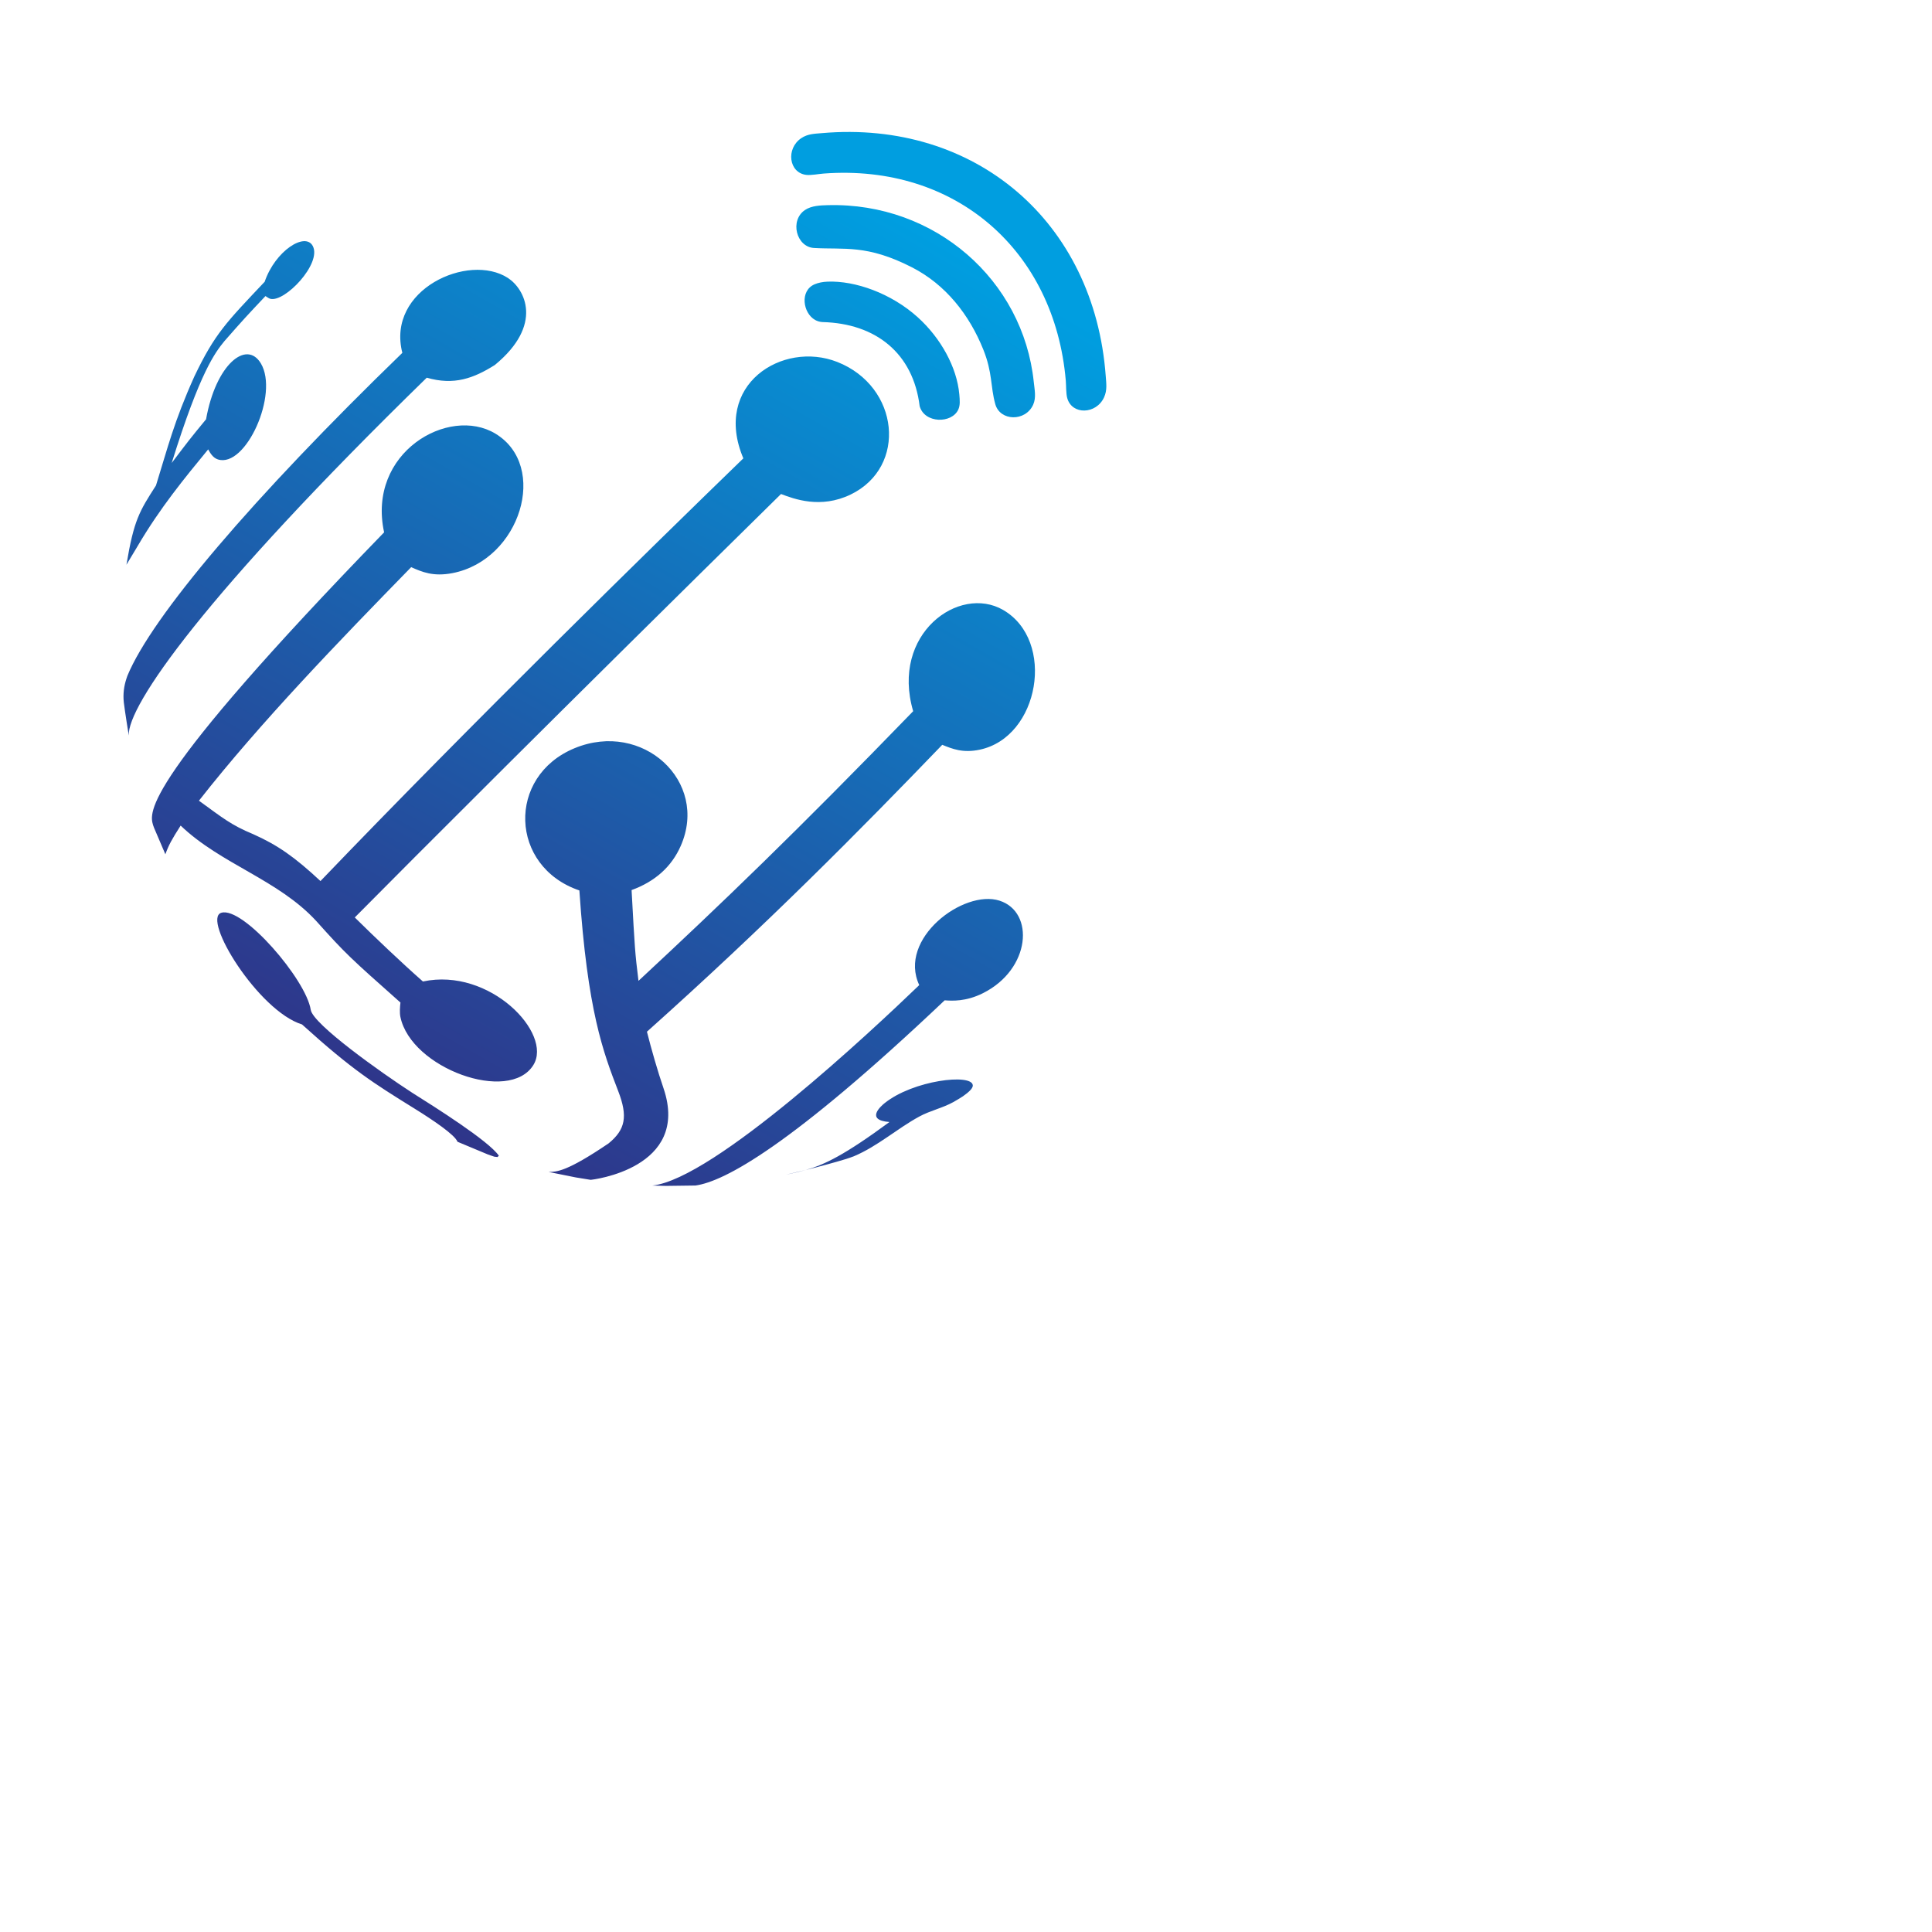
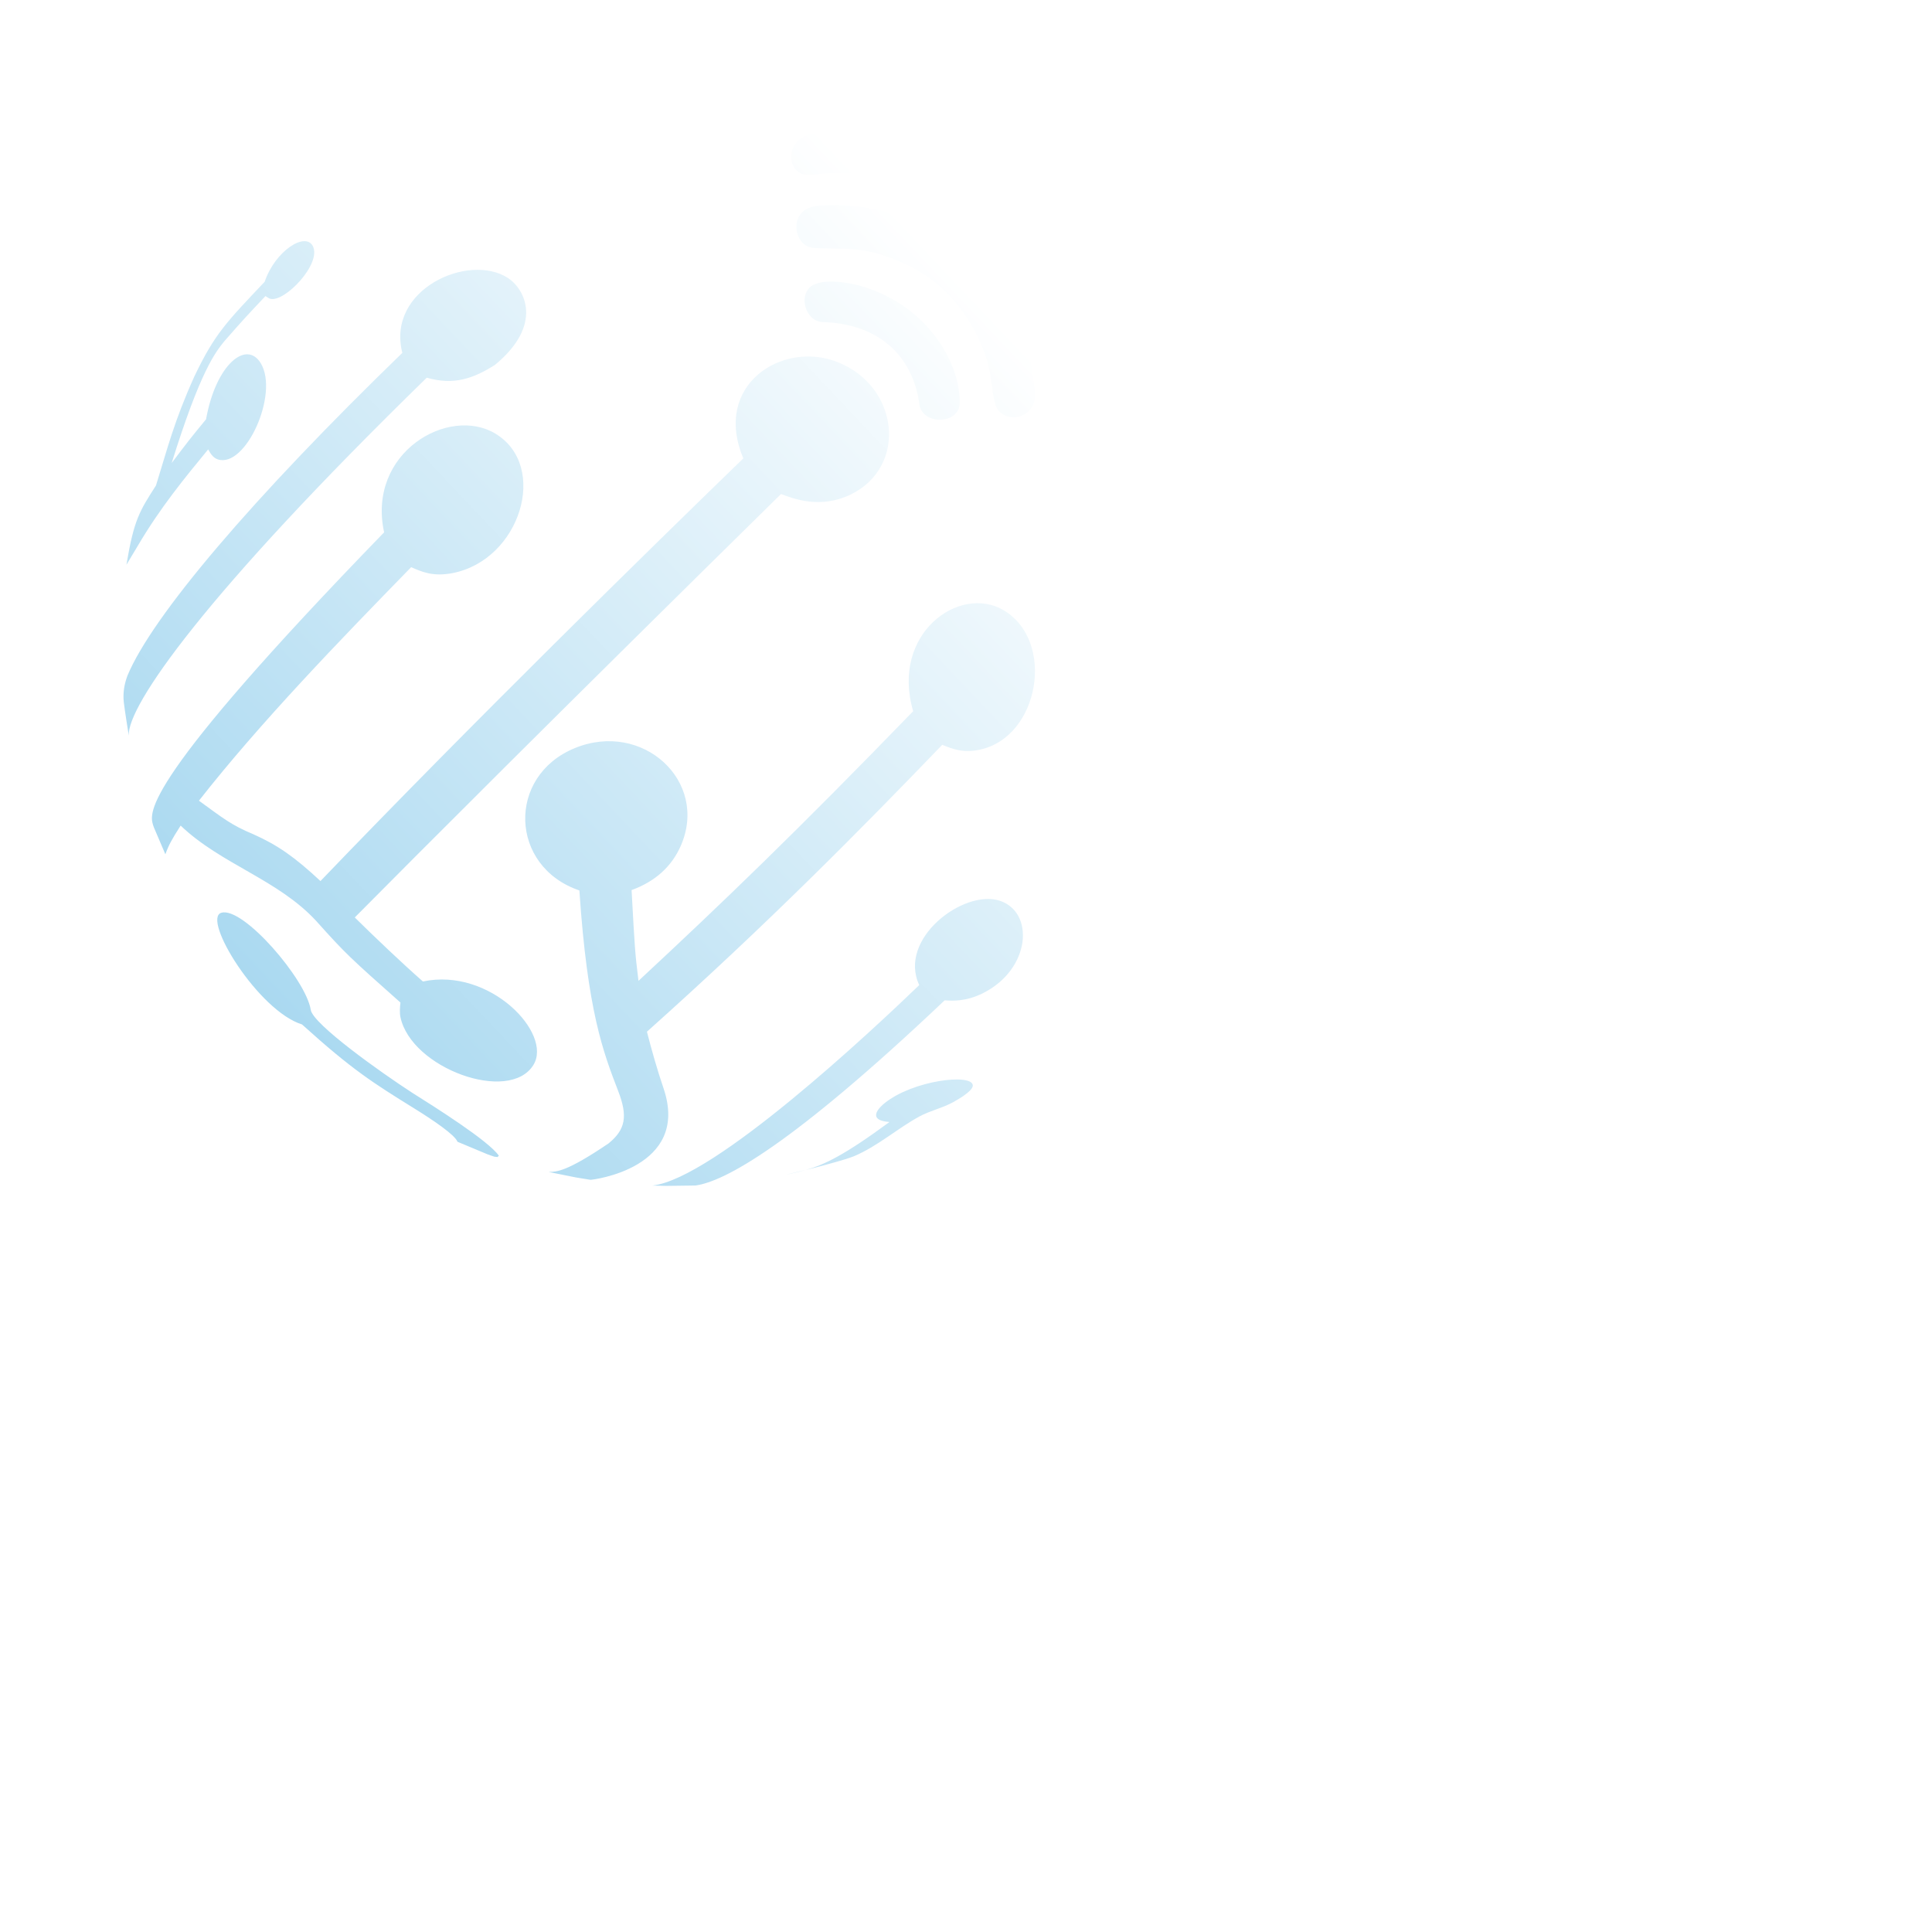
- <svg xmlns="http://www.w3.org/2000/svg" xmlns:xlink="http://www.w3.org/1999/xlink" viewBox="300 120 380 380" width="32" height="32">
+ <svg xmlns="http://www.w3.org/2000/svg" xmlns:xlink="http://www.w3.org/1999/xlink" viewBox="300 120 380 380" width="36" height="36">
  <defs>
    <linearGradient id="fav-g1">
-       <stop offset="0%" stop-color="#009ee0" />
-       <stop offset="100%" stop-color="#303287" />
+       <stop offset="0%" stop-color="#ffffff" />
+       <stop offset="100%" stop-color="#a8d8f0" />
    </linearGradient>
-     <linearGradient xlink:href="#fav-g1" id="fav-g2" x1="0" y1="0" x2="0" y2="1" gradientTransform="rotate(28,0.5,0.5)" gradientUnits="objectBoundingBox" />
+     <linearGradient xlink:href="#fav-g1" id="fav-g2" x1="0" y1="0" x2="0" y2="1" gradientTransform="rotate(45,0.5,0.5)" gradientUnits="objectBoundingBox" />
  </defs>
  <path d="m 353.146,178.766 c -0.312,-0.086 -0.653,-0.371 -0.934,-0.531 -3.544,3.756 -4.384,4.648 -8.089,8.882 -1.758,2.173 -4.7,5.811 -10.353,23.948 3.057,-4.047 3.608,-4.776 6.76,-8.598 1.917,-10.812 7.969,-15.699 10.782,-10.987 3.586,6.003 -2.981,20.646 -8.465,18.879 -0.988,-0.32 -1.515,-1.276 -1.9,-1.973 -4.654,5.659 -9.466,11.512 -13.854,18.985 l -2.225,3.708 c 1.47,-8.809 2.543,-10.5 5.813,-15.596 2.309,-7.421 3.515,-12.476 7.542,-21.432 4.032,-8.436 6.287,-10.641 13.834,-18.634 2.083,-6.114 7.989,-9.842 9.465,-7.028 1.81,3.455 -5.533,11.158 -8.375,10.376 z m 44.191,13.018 c -4.17,2.627 -8.046,4.058 -13.397,2.503 -43.77,42.69 -58.929,64.594 -58.611,70.377 0,0 -0.791,-4.882 -0.977,-6.519 0,-0.007 -8e-4,-0.016 -0.002,-0.025 -0.176,-1.604 0.031,-3.23 0.556,-4.759 l 0.146,-0.427 c 4.818,-11.671 24.62,-34.983 54.084,-63.531 -3.195,-12.484 13.048,-19.747 20.77,-14.728 3.321,2.158 7.062,9.179 -2.57,17.109 z M 421.598,334.616 c -2.971,-7.719 -6.043,-15.702 -7.642,-39.477 -13.743,-4.673 -14.336,-22.456 -0.933,-27.981 13.371,-5.513 26.443,6.514 20.875,19.209 -1.795,4.092 -5.05,7.021 -9.673,8.7 0.638,11.712 0.663,12.17 1.357,17.854 16.376,-15.218 31.126,-29.398 54.028,-53.037 -4.462,-15.221 9.03,-24.934 17.698,-19.912 10.374,6.011 7.172,25.019 -4.631,27.486 -3.291,0.688 -5.352,-0.151 -7.348,-0.964 -16.212,16.837 -34.468,35.325 -58.084,56.428 0.851,3.379 2.13,7.851 3.268,11.145 5.334,15.764 -14.144,18.012 -14.356,17.989 l -2.906,-0.472 -5.344,-1.075 c 1.59,-0.019 3.568,-0.041 11.802,-5.625 3.321,-2.719 3.799,-5.311 1.889,-10.27 z m -78.063,-35.086 c 4.266,-1.283 16.673,13.137 17.583,19.09 0.431,2.822 13.884,12.381 19.955,16.309 4.494,2.828 15.016,9.451 17.044,12.381 -0.078,0.081 -0.185,0.186 -0.263,0.265 -0.189,-0.022 -0.44,-0.049 -0.631,-0.071 l -1.221,-0.419 v 0 l -6.02,-2.514 c -0.503,-1.37 -4.848,-4.287 -8.404,-6.495 -8.15,-5.056 -12.239,-7.594 -22.175,-16.582 -8.586,-2.638 -19.778,-20.789 -15.869,-21.965 z m 153.063,-2.38 c 6.937,2.225 6.162,13.47 -3.246,18.187 -3.391,1.7 -6.096,1.515 -7.549,1.415 -30.281,28.696 -43.366,35.646 -49.011,36.424 l -5.789,0.075 v 0 l -2.68,-0.067 c 12.072,-1.302 43.224,-30.508 52.483,-39.428 -4.272,-9.112 8.703,-18.879 15.792,-16.607 z m -22.646,39.856 c 5.638,-4.563 17.208,-5.892 17.382,-3.55 0.053,0.712 -1.05,1.519 -1.936,2.168 -0.567,0.363 -1.33,0.835 -1.92,1.158 -2.118,1.167 -4.525,1.664 -6.648,2.818 -4.419,2.407 -8.197,5.848 -12.882,7.822 -0.457,0.168 -1.067,0.392 -1.532,0.534 v 0 c -2.329,0.715 -5.206,1.488 -7.923,2.161 3.658,-1.034 7.613,-2.921 16.451,-9.431 -4.818,-0.367 -1.67,-3.131 -0.991,-3.681 z m -141.428,-48.984 -2.229,-5.216 -0.192,-0.535 c -0.72,-2.463 -2.405,-8.235 45.447,-57.567 -3.404,-15.708 12.706,-24.949 21.878,-19.421 10.584,6.377 4.926,24.839 -8.406,27.437 -3.823,0.744 -6.021,-0.228 -8.148,-1.168 -14.118,14.469 -29.712,30.582 -41.744,45.935 4.634,3.357 6.303,4.782 10.693,6.594 4.803,2.153 8.136,4.478 13.21,9.212 30.046,-31.317 65.009,-65.533 83.174,-83.141 -6.121,-14.477 7.699,-23.199 18.471,-18.962 12.238,4.814 13.841,20.652 2.637,26.075 -5.922,2.865 -11.174,0.862 -13.699,-0.1 -45.014,44.288 -71.847,71.192 -83.835,83.287 3.927,3.875 9.257,8.951 13.402,12.595 13.154,-2.823 25.581,10.214 21.724,16.431 -4.738,7.639 -24.049,0.657 -26.153,-9.457 -0.172,-0.832 -0.092,-1.991 0.01,-2.834 -9.928,-8.818 -10.739,-9.537 -16.558,-16.032 -7.521,-8.169 -18.743,-11.175 -26.675,-18.772 -1.771,2.772 -2.35,3.829 -3.004,5.64 z m 125.968,62.096 c -1.347,0.333 -2.656,0.645 -3.836,0.909 l 0.644,-0.136 c 1.11,-0.245 2.139,-0.476 3.192,-0.773 z m -0.893,-202.944 c -3.063,2.061 -2.45,6.833 0.996,7.225 0.941,0.107 2.424,-0.19 3.436,-0.265 25.982,-1.928 45.395,15.196 47.595,40.713 0.088,1.018 0.032,2.539 0.288,3.457 0.935,3.361 5.713,3.209 7.246,-0.163 0.635,-1.397 0.433,-2.707 0.323,-4.193 -2.241,-30.405 -25.726,-50.378 -55.822,-47.764 -1.475,0.129 -2.792,0.136 -4.061,0.99 z m 0.736,14.129 c -3.062,2.061 -1.7,7.267 1.762,7.472 5.982,0.353 10.428,-0.729 19.284,3.809 6.623,3.394 11.271,9.316 14.019,16.16 1.85,4.606 1.379,7.214 2.361,10.747 0.934,3.361 5.914,3.488 7.447,0.117 0.635,-1.397 0.276,-2.991 0.122,-4.473 -2.082,-20.047 -19.431,-35.322 -40.478,-34.783 -1.48,0.038 -3.246,0.096 -4.516,0.95 z m 3.421,22.043 c 10.55,0.268 17.856,6.158 19.128,16.534 0.954,3.433 6.321,3.469 7.599,0.679 0.388,-0.846 0.307,-1.815 0.2,-3.004 -0.475,-5.321 -3.641,-11.07 -8.19,-15.17 -5.205,-4.691 -12.28,-7.21 -17.747,-6.988 -0.935,0.038 -1.798,0.213 -2.511,0.515 -2.973,1.256 -2.326,5.691 0.108,7.029 0.418,0.23 0.891,0.374 1.412,0.405 z" style="fill:url(#fav-g2)" />
</svg>
